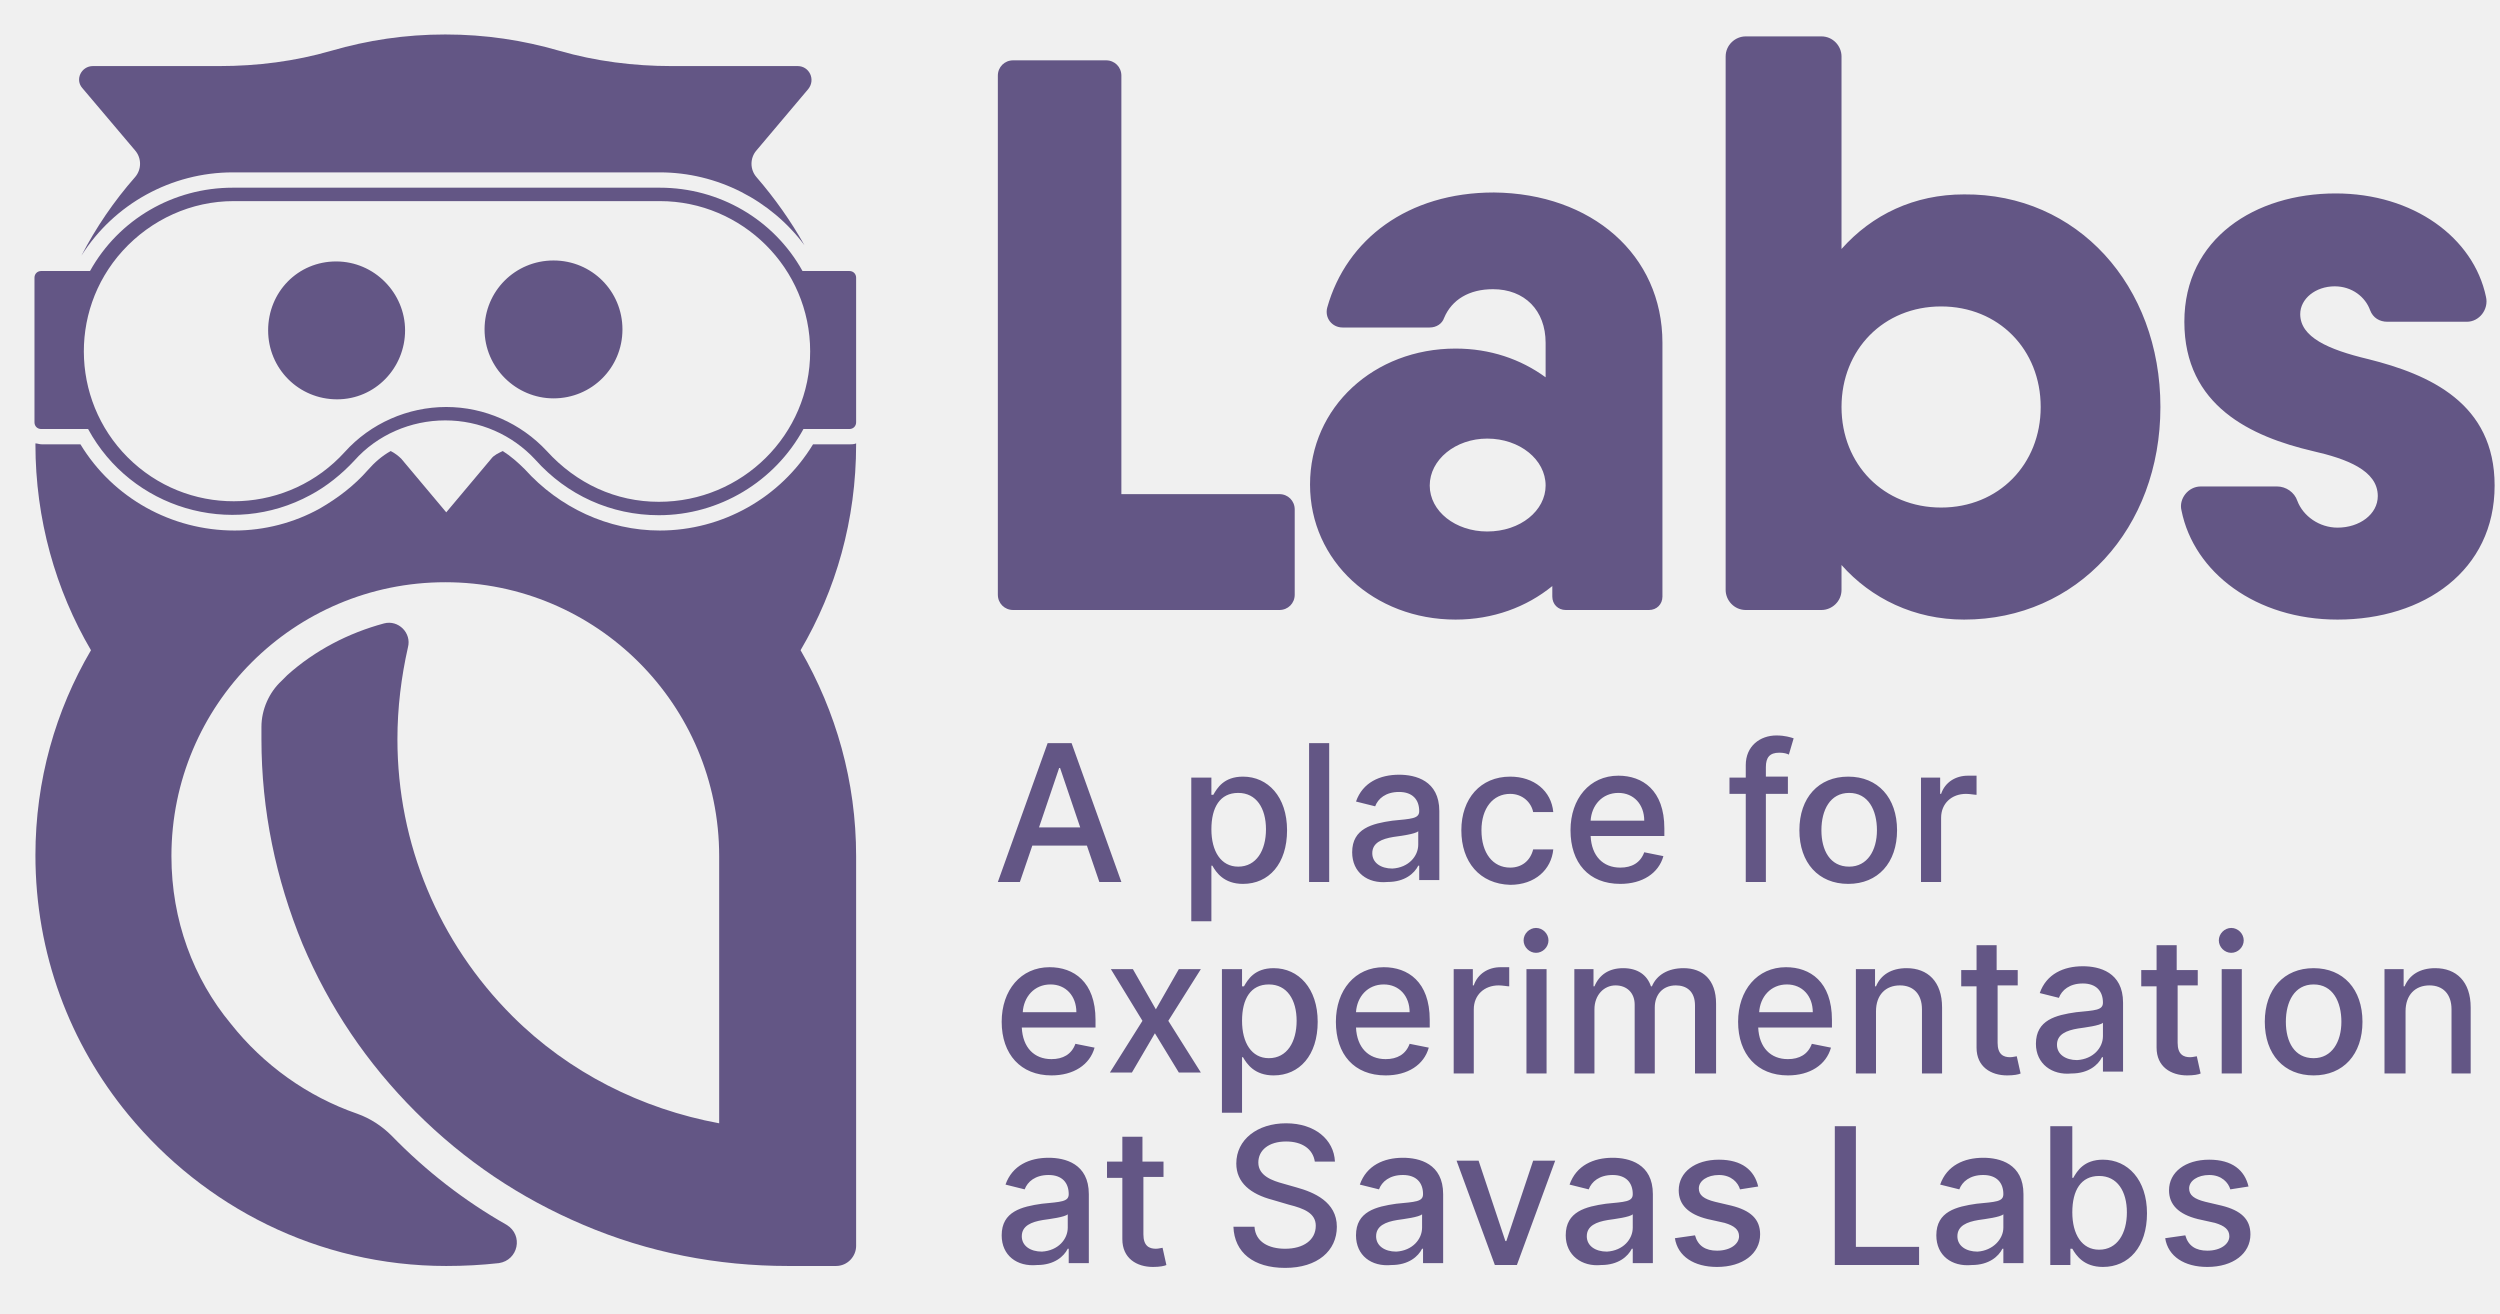
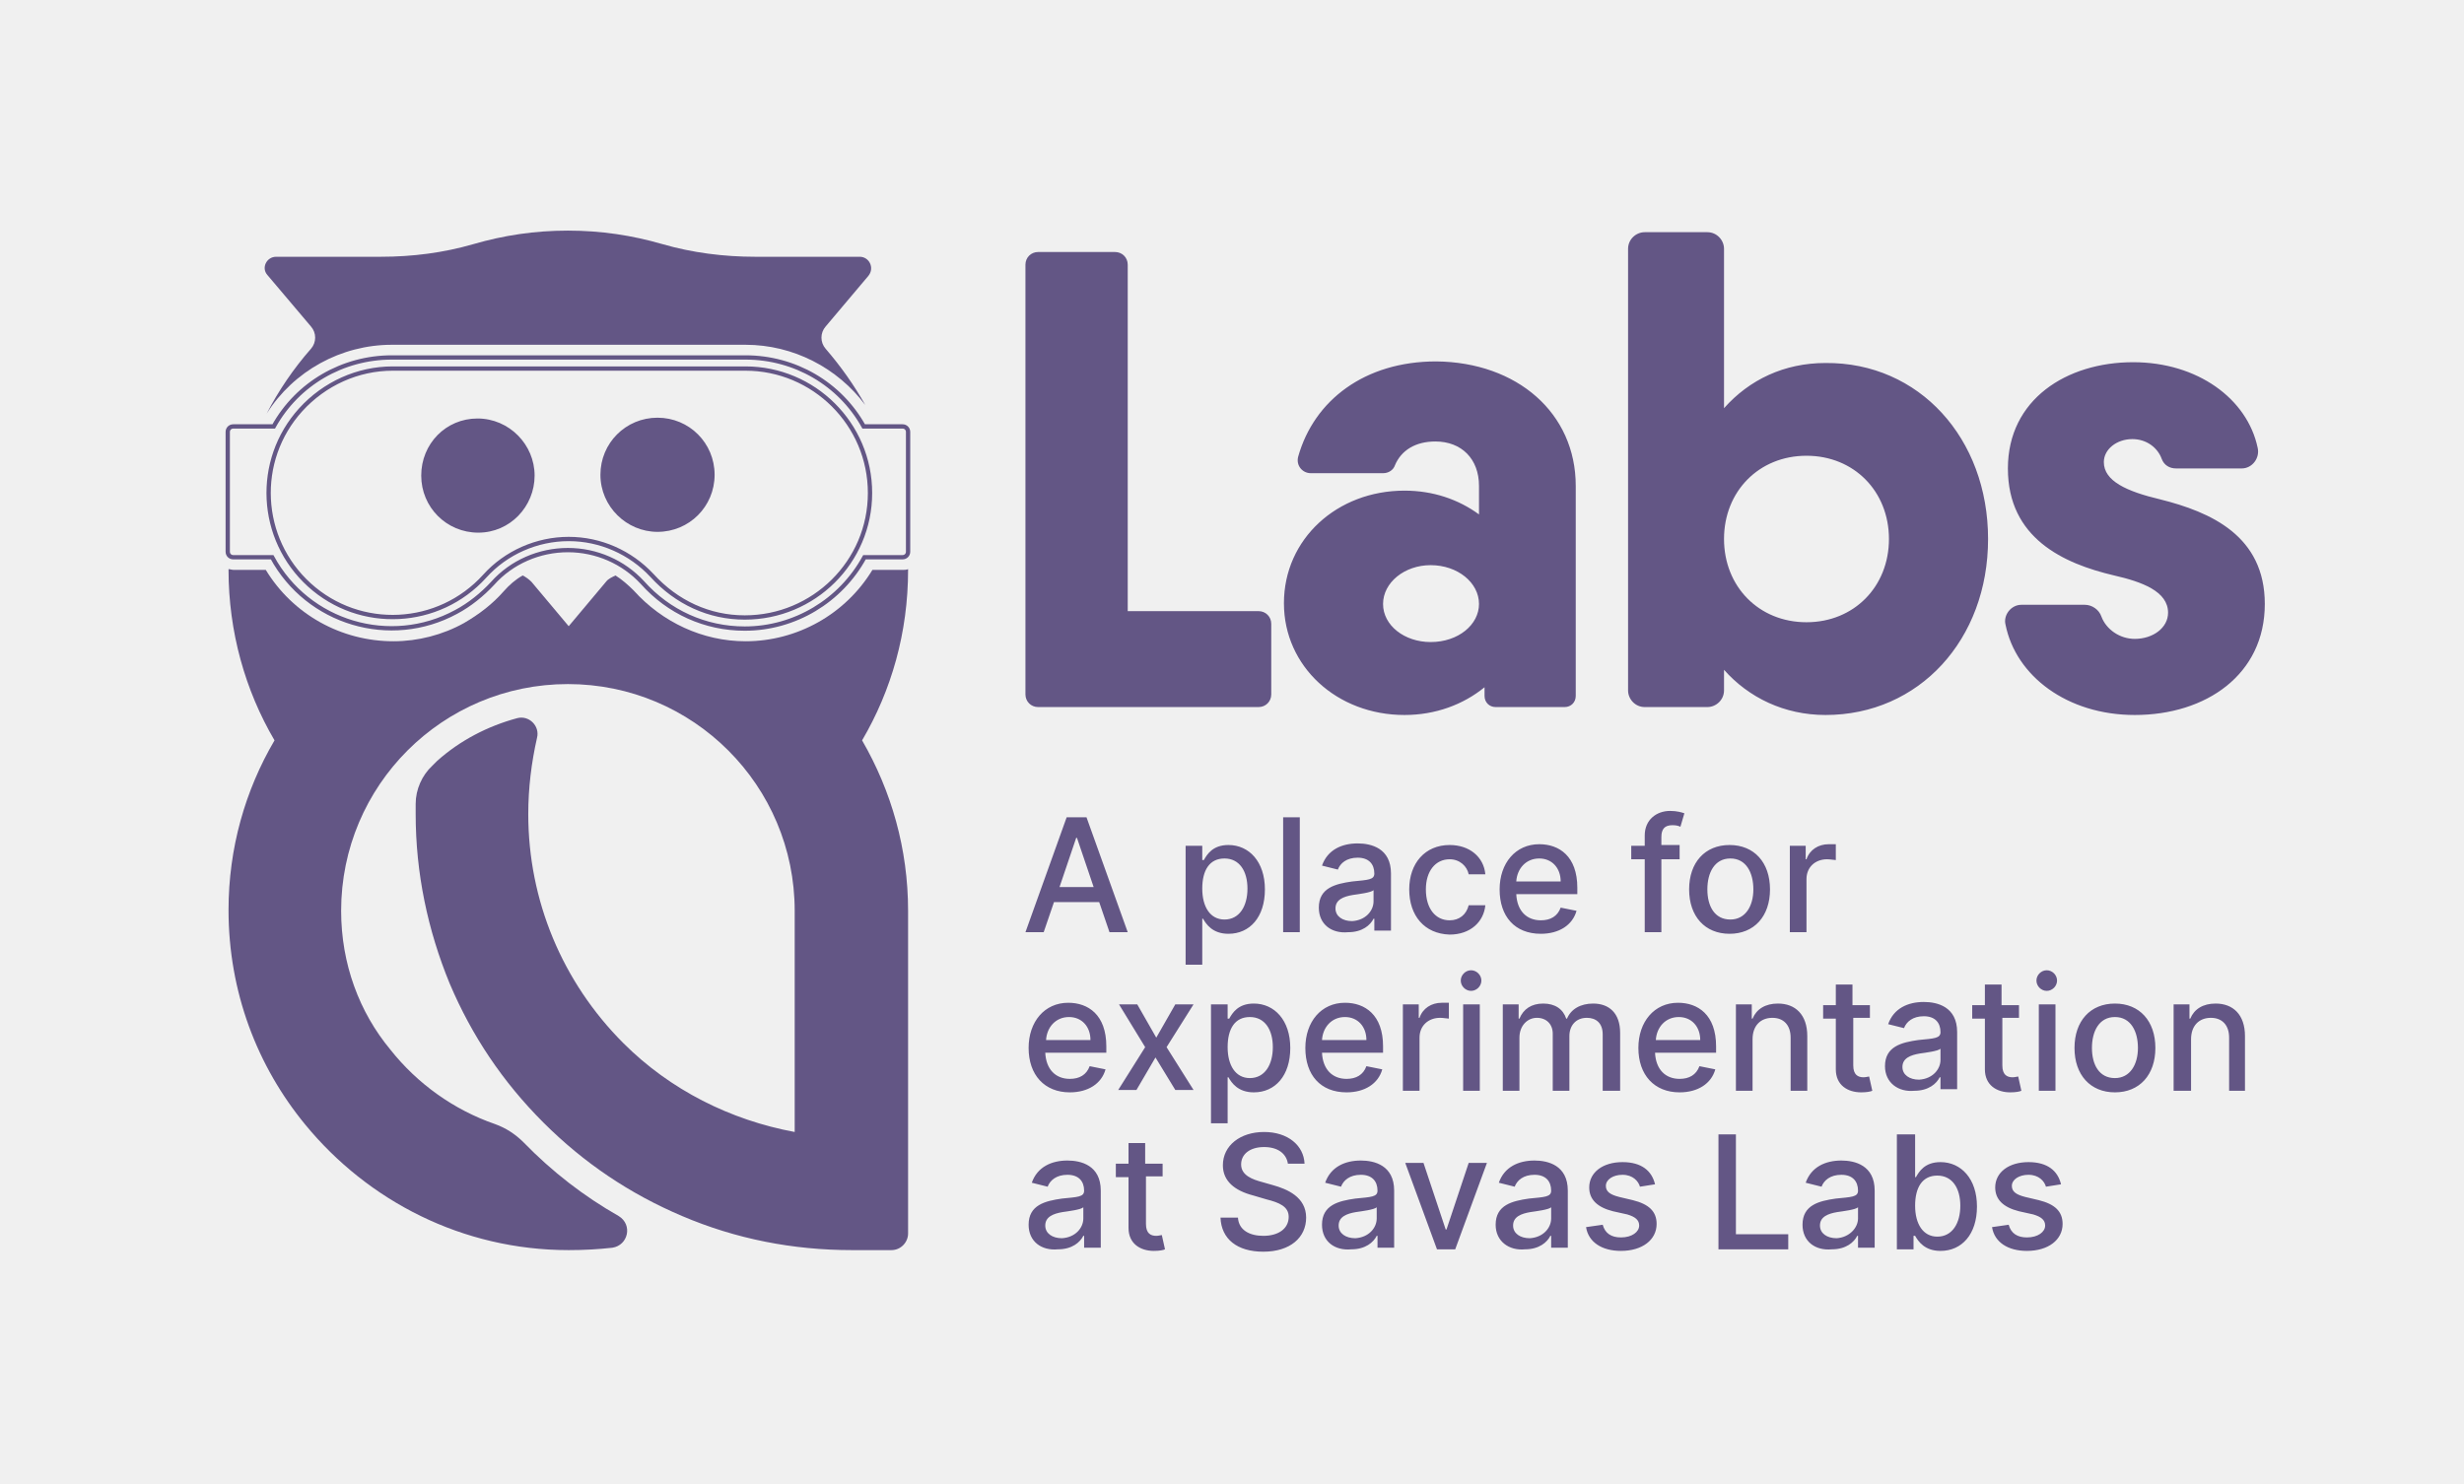
- <svg xmlns="http://www.w3.org/2000/svg" width="158" height="83" viewBox="0 0 158 83" fill="none">
-   <path d="M105.066 21.667V37.705C105.066 38.189 104.703 38.552 104.219 38.552H98.954C98.469 38.552 98.106 38.189 98.106 37.705V37.039C96.472 38.371 94.354 39.158 91.993 39.158C86.849 39.158 82.794 35.466 82.794 30.624C82.794 25.722 86.849 22.03 91.993 22.03C94.172 22.03 96.109 22.696 97.683 23.846V21.667C97.683 19.609 96.351 18.277 94.354 18.277C92.841 18.277 91.751 18.943 91.267 20.093C91.146 20.456 90.783 20.698 90.359 20.698H84.852C84.186 20.698 83.702 20.093 83.884 19.427C85.094 15.13 88.967 12.165 94.414 12.165C100.588 12.225 105.066 16.099 105.066 21.667ZM97.683 30.685C97.683 29.05 96.049 27.719 93.991 27.719C91.993 27.719 90.359 29.05 90.359 30.685C90.359 32.319 91.993 33.59 93.991 33.59C96.109 33.59 97.683 32.258 97.683 30.685ZM139.08 30.745H143.921C144.466 30.745 145.011 31.108 145.192 31.653C145.556 32.621 146.584 33.347 147.734 33.347C149.126 33.347 150.276 32.5 150.276 31.35C150.276 29.716 148.279 28.99 146.161 28.506C142.287 27.598 138.051 25.661 138.051 20.335C138.051 15.07 142.529 12.225 147.613 12.225C152.516 12.225 156.328 15.009 157.115 18.762C157.297 19.549 156.692 20.335 155.905 20.335H150.881C150.397 20.335 149.974 20.093 149.792 19.609C149.489 18.762 148.642 18.096 147.553 18.096C146.342 18.096 145.374 18.883 145.374 19.851C145.374 21.304 147.129 22.09 149.671 22.696C153.544 23.664 157.66 25.48 157.66 30.685C157.66 36.071 153.181 39.158 147.734 39.158C142.59 39.158 138.656 36.192 137.869 32.258C137.688 31.532 138.293 30.745 139.08 30.745ZM81.826 32.198V37.584C81.826 38.129 81.402 38.552 80.858 38.552H64.032C63.488 38.552 63.064 38.129 63.064 37.584V4.781C63.064 4.236 63.488 3.813 64.032 3.813H69.903C70.448 3.813 70.871 4.236 70.871 4.781V31.229H80.858C81.402 31.229 81.826 31.653 81.826 32.198ZM136.538 25.722C136.538 33.408 131.272 39.158 124.131 39.158C120.984 39.158 118.26 37.826 116.384 35.708V37.282C116.384 38.008 115.779 38.552 115.113 38.552H110.332C109.605 38.552 109.061 37.947 109.061 37.282V3.571C109.061 2.844 109.666 2.3 110.332 2.3H115.113C115.839 2.3 116.384 2.905 116.384 3.571V15.736C118.321 13.557 120.984 12.286 124.131 12.286C131.272 12.225 136.538 18.035 136.538 25.722ZM128.972 25.722C128.972 22.09 126.31 19.367 122.678 19.367C119.047 19.367 116.384 22.09 116.384 25.722C116.384 29.353 119.047 32.077 122.678 32.077C126.31 32.077 128.972 29.353 128.972 25.722Z" fill="#635685" />
-   <path d="M63.064 55.741L66.211 46.965H67.724L70.871 55.741H69.479L68.692 53.441H65.243L64.456 55.741H63.064ZM68.269 52.291L66.998 48.539H66.937L65.666 52.291H68.269ZM75.289 49.144H76.56V50.233H76.681C76.924 49.809 77.347 49.083 78.558 49.083C80.131 49.083 81.342 50.354 81.342 52.472C81.342 54.591 80.192 55.862 78.558 55.862C77.347 55.862 76.863 55.136 76.621 54.712H76.56V58.222H75.289V49.144ZM78.255 54.772C79.405 54.772 80.01 53.743 80.01 52.412C80.01 51.081 79.405 50.112 78.255 50.112C77.105 50.112 76.56 51.02 76.56 52.412C76.56 53.804 77.166 54.772 78.255 54.772ZM84.005 55.741H82.734V46.965H84.005V55.741ZM85.457 53.864C85.457 52.352 86.728 52.049 87.999 51.867C89.21 51.746 89.694 51.746 89.694 51.262C89.694 50.536 89.27 50.052 88.423 50.052C87.575 50.052 87.091 50.475 86.91 50.959L85.699 50.657C86.123 49.446 87.212 48.962 88.423 48.962C89.452 48.962 90.965 49.325 90.965 51.262V55.62H89.694V54.712H89.633C89.391 55.196 88.786 55.741 87.696 55.741C86.425 55.862 85.457 55.136 85.457 53.864ZM89.633 53.38V52.533C89.452 52.715 88.483 52.836 88.06 52.896C87.333 53.017 86.728 53.259 86.728 53.925C86.728 54.53 87.273 54.893 87.999 54.893C89.028 54.833 89.633 54.107 89.633 53.38ZM92.357 52.472C92.357 50.475 93.567 49.083 95.443 49.083C96.956 49.083 98.046 49.991 98.167 51.323H96.896C96.775 50.717 96.23 50.173 95.443 50.173C94.354 50.173 93.628 51.081 93.628 52.472C93.628 53.925 94.354 54.833 95.443 54.833C96.169 54.833 96.714 54.409 96.896 53.683H98.167C98.046 54.954 97.017 55.922 95.443 55.922C93.507 55.862 92.357 54.47 92.357 52.472ZM99.256 52.472C99.256 50.475 100.467 49.023 102.282 49.023C103.795 49.023 105.187 49.931 105.187 52.352V52.836H100.527C100.588 54.107 101.314 54.833 102.403 54.833C103.13 54.833 103.674 54.53 103.916 53.864L105.127 54.107C104.824 55.196 103.795 55.862 102.403 55.862C100.406 55.862 99.256 54.53 99.256 52.472ZM103.916 51.867C103.916 50.838 103.251 50.112 102.282 50.112C101.253 50.112 100.588 50.899 100.527 51.867H103.916ZM112.995 50.173H111.603V55.741H110.332V50.173H109.303V49.144H110.332V48.357C110.332 47.147 111.24 46.481 112.268 46.481C112.813 46.481 113.176 46.602 113.358 46.662L113.055 47.691C112.934 47.631 112.753 47.57 112.45 47.57C111.845 47.57 111.603 47.873 111.603 48.478V49.083H112.995V50.173ZM113.721 52.472C113.721 50.415 114.931 49.083 116.808 49.083C118.684 49.083 119.894 50.415 119.894 52.472C119.894 54.53 118.684 55.862 116.808 55.862C114.931 55.862 113.721 54.53 113.721 52.472ZM118.623 52.472C118.623 51.202 118.079 50.112 116.868 50.112C115.658 50.112 115.113 51.202 115.113 52.472C115.113 53.743 115.658 54.772 116.868 54.772C118.018 54.772 118.623 53.743 118.623 52.472ZM121.347 49.144H122.618V50.173H122.678C122.92 49.446 123.586 49.023 124.373 49.023C124.554 49.023 124.796 49.023 124.918 49.023V50.233C124.796 50.233 124.494 50.173 124.252 50.173C123.344 50.173 122.678 50.778 122.678 51.686V55.741H121.407V49.144H121.347ZM63.306 64.577C63.306 62.58 64.516 61.127 66.332 61.127C67.845 61.127 69.237 62.035 69.237 64.456V64.94H64.577C64.638 66.211 65.364 66.937 66.453 66.937C67.18 66.937 67.724 66.635 67.966 65.969L69.177 66.211C68.874 67.3 67.845 67.966 66.453 67.966C64.516 67.966 63.306 66.635 63.306 64.577ZM68.027 63.972C68.027 62.943 67.361 62.217 66.393 62.217C65.364 62.217 64.698 63.003 64.638 63.972H68.027ZM73.05 63.79L74.503 61.248H75.895L73.837 64.516L75.895 67.785H74.503L72.99 65.303L71.537 67.785H70.145L72.203 64.516L70.206 61.248H71.598L73.05 63.79ZM77.226 61.248H78.497V62.338H78.618C78.86 61.914 79.284 61.188 80.494 61.188C82.068 61.188 83.278 62.459 83.278 64.577C83.278 66.695 82.128 67.966 80.494 67.966C79.284 67.966 78.8 67.24 78.558 66.816H78.497V70.326H77.226V61.248ZM80.192 66.877C81.342 66.877 81.947 65.848 81.947 64.516C81.947 63.185 81.342 62.217 80.192 62.217C79.042 62.217 78.497 63.124 78.497 64.516C78.497 65.908 79.102 66.877 80.192 66.877ZM84.428 64.577C84.428 62.58 85.639 61.127 87.454 61.127C88.967 61.127 90.359 62.035 90.359 64.456V64.94H85.699C85.76 66.211 86.486 66.937 87.575 66.937C88.302 66.937 88.846 66.635 89.088 65.969L90.299 66.211C89.996 67.3 88.967 67.966 87.575 67.966C85.578 67.966 84.428 66.635 84.428 64.577ZM89.088 63.972C89.088 62.943 88.423 62.217 87.454 62.217C86.425 62.217 85.76 63.003 85.699 63.972H89.088ZM91.812 61.248H93.083V62.277H93.143C93.385 61.551 94.051 61.127 94.838 61.127C95.02 61.127 95.262 61.127 95.383 61.127V62.338C95.262 62.338 94.959 62.277 94.717 62.277C93.809 62.277 93.143 62.882 93.143 63.79V67.845H91.873V61.248H91.812ZM96.291 59.433C96.291 59.009 96.654 58.646 97.077 58.646C97.501 58.646 97.864 59.009 97.864 59.433C97.864 59.856 97.501 60.219 97.077 60.219C96.654 60.219 96.291 59.856 96.291 59.433ZM96.472 61.248H97.743V67.845H96.472V61.248ZM99.498 61.248H100.709V62.338H100.769C101.072 61.611 101.677 61.188 102.585 61.188C103.493 61.188 104.098 61.611 104.34 62.338H104.401C104.703 61.611 105.429 61.188 106.398 61.188C107.608 61.188 108.456 61.914 108.456 63.427V67.845H107.124V63.548C107.124 62.64 106.579 62.277 105.914 62.277C105.066 62.277 104.582 62.882 104.582 63.669V67.845H103.311V63.487C103.311 62.761 102.827 62.277 102.101 62.277C101.374 62.277 100.769 62.882 100.769 63.79V67.845H99.498V61.248ZM109.848 64.577C109.848 62.58 111.058 61.127 112.874 61.127C114.387 61.127 115.779 62.035 115.779 64.456V64.94H111.118C111.179 66.211 111.905 66.937 112.995 66.937C113.721 66.937 114.266 66.635 114.508 65.969L115.718 66.211C115.416 67.3 114.387 67.966 112.995 67.966C111.058 67.966 109.848 66.635 109.848 64.577ZM114.568 63.972C114.568 62.943 113.903 62.217 112.934 62.217C111.905 62.217 111.24 63.003 111.179 63.972H114.568ZM118.563 67.845H117.292V61.248H118.502V62.338H118.563C118.865 61.611 119.531 61.188 120.499 61.188C121.831 61.188 122.739 62.035 122.739 63.669V67.845H121.468V63.79C121.468 62.822 120.923 62.277 120.076 62.277C119.168 62.277 118.563 62.882 118.563 63.911V67.845ZM127.58 62.277H126.249V65.908C126.249 66.635 126.612 66.816 127.036 66.816C127.217 66.816 127.399 66.756 127.459 66.756L127.702 67.845C127.58 67.906 127.278 67.966 126.854 67.966C125.825 67.966 124.918 67.421 124.918 66.211V62.338H123.949V61.309H124.918V59.735H126.188V61.309H127.52V62.277H127.58ZM128.67 65.969C128.67 64.456 129.941 64.153 131.212 63.972C132.422 63.851 132.906 63.851 132.906 63.367C132.906 62.64 132.483 62.156 131.635 62.156C130.788 62.156 130.304 62.58 130.122 63.064L128.912 62.761C129.336 61.551 130.425 61.067 131.635 61.067C132.664 61.067 134.177 61.43 134.177 63.367V67.724H132.906V66.816H132.846C132.604 67.3 131.999 67.845 130.909 67.845C129.699 67.966 128.67 67.24 128.67 65.969ZM132.906 65.485V64.638C132.725 64.819 131.757 64.94 131.333 65.001C130.607 65.122 130.001 65.364 130.001 66.029C130.001 66.635 130.546 66.998 131.272 66.998C132.301 66.937 132.906 66.211 132.906 65.485ZM138.959 62.277H137.627V65.908C137.627 66.635 137.99 66.816 138.414 66.816C138.595 66.816 138.777 66.756 138.838 66.756L139.08 67.845C138.959 67.906 138.656 67.966 138.232 67.966C137.203 67.966 136.296 67.421 136.296 66.211V62.338H135.327V61.309H136.296V59.735H137.567V61.309H138.898V62.277H138.959ZM140.23 59.433C140.23 59.009 140.593 58.646 141.016 58.646C141.44 58.646 141.803 59.009 141.803 59.433C141.803 59.856 141.44 60.219 141.016 60.219C140.593 60.219 140.23 59.856 140.23 59.433ZM140.411 61.248H141.682V67.845H140.411V61.248ZM143.135 64.577C143.135 62.519 144.345 61.188 146.221 61.188C148.097 61.188 149.308 62.519 149.308 64.577C149.308 66.635 148.097 67.966 146.221 67.966C144.345 67.966 143.135 66.635 143.135 64.577ZM147.976 64.577C147.976 63.306 147.432 62.217 146.221 62.217C145.011 62.217 144.466 63.306 144.466 64.577C144.466 65.848 145.011 66.877 146.221 66.877C147.371 66.877 147.976 65.848 147.976 64.577ZM151.971 67.845H150.7V61.248H151.91V62.338H151.971C152.273 61.611 152.939 61.188 153.908 61.188C155.239 61.188 156.147 62.035 156.147 63.669V67.845H154.936V63.79C154.936 62.822 154.392 62.277 153.544 62.277C152.637 62.277 152.031 62.882 152.031 63.911V67.845H151.971ZM63.306 78.073C63.306 76.56 64.577 76.258 65.848 76.076C67.058 75.955 67.543 75.955 67.543 75.471C67.543 74.745 67.119 74.26 66.272 74.26C65.424 74.26 64.94 74.684 64.759 75.168L63.548 74.866C63.972 73.655 65.061 73.171 66.272 73.171C67.3 73.171 68.814 73.534 68.814 75.471V79.829H67.543V78.921H67.482C67.24 79.405 66.635 79.95 65.545 79.95C64.274 80.071 63.306 79.344 63.306 78.073ZM67.482 77.589V76.742C67.3 76.923 66.332 77.044 65.909 77.105C65.182 77.226 64.577 77.468 64.577 78.134C64.577 78.739 65.122 79.102 65.848 79.102C66.877 79.042 67.482 78.315 67.482 77.589ZM73.595 74.382H72.263V78.013C72.263 78.739 72.626 78.921 73.05 78.921C73.232 78.921 73.413 78.86 73.474 78.86L73.716 79.95C73.595 80.01 73.292 80.071 72.868 80.071C71.84 80.071 70.932 79.526 70.932 78.315V74.442H69.963V73.413H70.932V71.84H72.203V73.413H73.534V74.382H73.595ZM81.281 72.142C80.192 72.142 79.526 72.687 79.526 73.474C79.526 74.321 80.434 74.624 81.1 74.805L81.947 75.047C83.036 75.35 84.489 75.955 84.489 77.529C84.489 79.042 83.278 80.131 81.221 80.131C79.223 80.131 78.013 79.163 77.952 77.529H79.284C79.344 78.497 80.192 78.921 81.221 78.921C82.371 78.921 83.157 78.376 83.157 77.468C83.157 76.681 82.431 76.379 81.463 76.137L80.434 75.834C79.042 75.471 78.134 74.745 78.134 73.534C78.134 72.021 79.465 70.992 81.281 70.992C83.097 70.992 84.307 72.021 84.368 73.413H83.097C82.976 72.626 82.31 72.142 81.281 72.142ZM85.699 78.073C85.699 76.56 86.97 76.258 88.241 76.076C89.452 75.955 89.936 75.955 89.936 75.471C89.936 74.745 89.512 74.26 88.665 74.26C87.817 74.26 87.333 74.684 87.152 75.168L85.941 74.866C86.365 73.655 87.454 73.171 88.665 73.171C89.694 73.171 91.207 73.534 91.207 75.471V79.829H89.936V78.921H89.875C89.633 79.405 89.028 79.95 87.939 79.95C86.668 80.071 85.699 79.344 85.699 78.073ZM89.875 77.589V76.742C89.694 76.923 88.725 77.044 88.302 77.105C87.575 77.226 86.97 77.468 86.97 78.134C86.97 78.739 87.515 79.102 88.241 79.102C89.27 79.042 89.875 78.315 89.875 77.589ZM95.867 79.95H94.475L92.054 73.353H93.446L95.141 78.436H95.201L96.896 73.353H98.288L95.867 79.95ZM98.954 78.073C98.954 76.56 100.225 76.258 101.495 76.076C102.706 75.955 103.19 75.955 103.19 75.471C103.19 74.745 102.766 74.26 101.919 74.26C101.072 74.26 100.588 74.684 100.406 75.168L99.196 74.866C99.619 73.655 100.709 73.171 101.919 73.171C102.948 73.171 104.461 73.534 104.461 75.471V79.829H103.19V78.921H103.13C102.887 79.405 102.282 79.95 101.193 79.95C99.982 80.071 98.954 79.344 98.954 78.073ZM103.19 77.589V76.742C103.009 76.923 102.04 77.044 101.617 77.105C100.89 77.226 100.285 77.468 100.285 78.134C100.285 78.739 100.83 79.102 101.556 79.102C102.585 79.042 103.19 78.315 103.19 77.589ZM109.969 75.168C109.848 74.745 109.424 74.26 108.637 74.26C107.911 74.26 107.366 74.624 107.366 75.108C107.366 75.531 107.669 75.773 108.395 75.955L109.424 76.197C110.634 76.5 111.24 77.044 111.24 78.013C111.24 79.223 110.15 80.071 108.516 80.071C107.064 80.071 106.035 79.405 105.853 78.255L107.124 78.073C107.306 78.739 107.79 79.042 108.516 79.042C109.363 79.042 109.908 78.618 109.908 78.134C109.908 77.71 109.605 77.468 109 77.287L107.911 77.044C106.7 76.742 106.095 76.137 106.095 75.229C106.095 74.079 107.124 73.292 108.637 73.292C110.09 73.292 110.876 73.958 111.118 74.987L109.969 75.168ZM115.96 71.174H117.292V78.8H121.286V79.95H115.96V71.174ZM122.376 78.073C122.376 76.56 123.647 76.258 124.918 76.076C126.128 75.955 126.612 75.955 126.612 75.471C126.612 74.745 126.188 74.26 125.341 74.26C124.494 74.26 124.01 74.684 123.828 75.168L122.618 74.866C123.041 73.655 124.131 73.171 125.341 73.171C126.37 73.171 127.883 73.534 127.883 75.471V79.829H126.612V78.921H126.552C126.31 79.405 125.704 79.95 124.615 79.95C123.344 80.071 122.376 79.344 122.376 78.073ZM126.612 77.589V76.742C126.431 76.923 125.462 77.044 125.039 77.105C124.312 77.226 123.707 77.468 123.707 78.134C123.707 78.739 124.252 79.102 124.978 79.102C125.946 79.042 126.612 78.315 126.612 77.589ZM129.699 71.174H130.97V74.442H131.03C131.272 74.018 131.696 73.292 132.906 73.292C134.48 73.292 135.69 74.563 135.69 76.681C135.69 78.8 134.541 80.071 132.906 80.071C131.696 80.071 131.212 79.344 130.97 78.921H130.849V79.95H129.578V71.174H129.699ZM132.664 78.981C133.814 78.981 134.419 77.952 134.419 76.621C134.419 75.289 133.814 74.321 132.664 74.321C131.514 74.321 130.97 75.229 130.97 76.621C130.97 78.013 131.575 78.981 132.664 78.981ZM140.956 75.168C140.835 74.745 140.411 74.26 139.624 74.26C138.898 74.26 138.353 74.624 138.353 75.108C138.353 75.531 138.656 75.773 139.382 75.955L140.411 76.197C141.622 76.5 142.227 77.044 142.227 78.013C142.227 79.223 141.137 80.071 139.503 80.071C138.051 80.071 137.022 79.405 136.84 78.255L138.111 78.073C138.293 78.739 138.777 79.042 139.503 79.042C140.351 79.042 140.895 78.618 140.895 78.134C140.895 77.71 140.593 77.468 139.988 77.287L138.898 77.044C137.688 76.742 137.082 76.137 137.082 75.229C137.082 74.079 138.111 73.292 139.624 73.292C141.077 73.292 141.864 73.958 142.106 74.987L140.956 75.168Z" fill="#635685" />
-   <path d="M5.205 5.568C4.721 5.023 5.144 4.176 5.871 4.176H13.86C16.28 4.176 18.641 3.873 20.941 3.208C23.241 2.542 25.601 2.179 28.143 2.179C30.685 2.179 33.045 2.542 35.345 3.208C37.645 3.873 40.066 4.176 42.426 4.176H50.415C51.141 4.176 51.565 5.023 51.081 5.629L47.812 9.502C47.389 9.986 47.389 10.713 47.812 11.197C48.962 12.528 49.991 13.981 50.839 15.494C48.72 12.649 45.331 10.894 41.7 10.894H14.707C10.834 10.894 7.202 12.891 5.144 16.16C6.052 14.404 7.202 12.71 8.534 11.197C8.957 10.713 8.957 9.986 8.534 9.502L5.205 5.568ZM25.601 20.88C25.601 18.52 23.664 16.523 21.243 16.523C18.822 16.523 16.946 18.459 16.946 20.88C16.946 23.301 18.883 25.238 21.304 25.238C23.725 25.238 25.601 23.241 25.601 20.88ZM34.982 25.177C32.621 25.177 30.624 23.241 30.624 20.82C30.624 18.399 32.561 16.462 34.982 16.462C37.403 16.462 39.339 18.399 39.339 20.82C39.339 23.241 37.403 25.177 34.982 25.177ZM10.834 54.107C10.834 44.544 18.58 36.797 28.143 36.797C37.705 36.797 45.452 44.544 45.452 54.107V70.992C40.55 70.085 35.95 67.785 32.379 64.214C27.719 59.554 25.117 53.32 25.117 46.723C25.117 44.726 25.359 42.789 25.782 40.913C26.024 40.005 25.177 39.158 24.269 39.4C22.03 40.005 19.912 41.094 18.157 42.668C18.036 42.789 17.915 42.91 17.794 43.031C17.007 43.758 16.523 44.847 16.523 45.936C16.523 46.178 16.523 46.42 16.523 46.723C16.523 51.202 17.43 55.559 19.125 59.675C20.82 63.669 23.18 67.18 26.267 70.266C29.353 73.353 32.864 75.713 36.858 77.408C40.973 79.163 45.331 80.01 49.81 80.01H52.836C53.562 80.01 54.107 79.405 54.107 78.739V54.107C54.107 49.386 52.836 44.968 50.596 41.094C52.836 37.282 54.107 32.864 54.107 28.082V28.022C53.986 28.082 53.804 28.082 53.683 28.082H51.383C49.325 31.471 45.634 33.529 41.7 33.529C38.431 33.529 35.345 32.077 33.166 29.656C32.742 29.232 32.258 28.809 31.774 28.506C31.532 28.627 31.229 28.748 31.048 28.99L28.203 32.379L25.359 28.99C25.177 28.809 24.935 28.627 24.693 28.506C24.148 28.809 23.664 29.232 23.241 29.716C22.393 30.685 21.364 31.471 20.214 32.137C18.58 33.045 16.704 33.529 14.828 33.529C10.834 33.529 7.142 31.471 5.084 28.082H2.663C2.481 28.082 2.36 28.022 2.239 28.022V28.082C2.239 32.803 3.51 37.282 5.75 41.094C3.51 44.907 2.239 49.325 2.239 54.046C2.239 60.28 4.418 65.969 8.11 70.448C12.891 76.258 20.093 80.01 28.203 80.01C29.353 80.01 30.443 79.95 31.532 79.829C32.742 79.647 33.106 78.073 32.016 77.408C29.353 75.895 26.932 74.019 24.753 71.779C24.148 71.174 23.422 70.69 22.575 70.387C19.428 69.298 16.644 67.301 14.586 64.698C12.226 61.854 10.834 58.162 10.834 54.107Z" fill="#635685" />
-   <path d="M53.683 17.128H50.718C48.902 13.86 45.452 11.862 41.7 11.862H14.707C10.954 11.862 7.505 13.86 5.689 17.128H2.602C2.36 17.128 2.179 17.309 2.179 17.552V26.69C2.179 26.932 2.36 27.114 2.602 27.114H5.568C8.291 32.137 14.586 34.014 19.609 31.29C20.638 30.745 21.606 29.959 22.393 29.111C23.846 27.477 25.964 26.569 28.143 26.569C30.322 26.569 32.379 27.477 33.832 29.051C35.829 31.29 38.613 32.561 41.639 32.561C45.452 32.561 48.962 30.443 50.778 27.114H53.683C53.925 27.114 54.107 26.932 54.107 26.69V17.552C54.107 17.309 53.925 17.128 53.683 17.128ZM41.639 31.714C38.916 31.714 36.434 30.564 34.558 28.506C32.924 26.751 30.624 25.722 28.203 25.722C25.782 25.722 23.422 26.751 21.788 28.567C18.278 32.44 12.286 32.742 8.413 29.232C4.539 25.722 4.237 19.73 7.747 15.857C9.562 13.86 12.104 12.71 14.767 12.71H41.7C46.905 12.71 51.202 16.946 51.202 22.212C51.202 27.477 46.905 31.714 41.639 31.714Z" fill="#635685" />
+ <svg xmlns="http://www.w3.org/2000/svg" id="logo" height="110px" viewBox="0 0 573 345" fill="none">
+   <style>
+ .background {
+   fill: none;
+ }
+ .text, .ava, .glare, .googles, .no-glare {
+   fill: #635685;
+ }
+ 
+ .goggles {
+   stroke: #635685;
+ }
+ 
+ .glare {
+   transition: transform 0.6s;
+   transform: translateX(-200px);
+ }
+ 
+ #logo:hover .glare {
+   transform: translateX(200px);
+ }
+ </style>
+   <path class="text text--main" d="M366.436 113.014V161.879C366.436 163.354 365.33 164.461 363.855 164.461H347.812C346.337 164.461 345.23 163.354 345.23 161.879V159.851C340.252 163.907 333.798 166.305 326.606 166.305C310.933 166.305 298.578 155.056 298.578 140.305C298.578 125.368 310.933 114.12 326.606 114.12C333.245 114.12 339.145 116.149 343.94 119.652V113.014C343.94 106.744 339.883 102.688 333.798 102.688C329.188 102.688 325.869 104.716 324.394 108.22C324.025 109.326 322.918 110.064 321.628 110.064H304.848C302.819 110.064 301.344 108.22 301.897 106.191C305.585 93.099 317.387 84.064 333.982 84.064C352.791 84.248 366.436 96.049 366.436 113.014ZM343.94 140.489C343.94 135.51 338.961 131.454 332.691 131.454C326.606 131.454 321.628 135.51 321.628 140.489C321.628 145.468 326.606 149.34 332.691 149.34C339.145 149.34 343.94 145.283 343.94 140.489ZM470.067 140.673H484.819C486.479 140.673 488.138 141.78 488.691 143.439C489.798 146.39 492.933 148.603 496.436 148.603C500.677 148.603 504.181 146.021 504.181 142.517C504.181 137.539 498.096 135.326 491.642 133.851C479.84 131.085 466.933 125.184 466.933 108.957C466.933 92.915 480.578 84.248 496.067 84.248C511.003 84.248 522.62 92.73 525.018 104.163C525.571 106.56 523.727 108.957 521.33 108.957H506.025C504.55 108.957 503.259 108.22 502.706 106.744C501.784 104.163 499.202 102.134 495.883 102.134C492.195 102.134 489.245 104.532 489.245 107.482C489.245 111.908 494.592 114.305 502.337 116.149C514.138 119.099 526.677 124.631 526.677 140.489C526.677 156.9 513.032 166.305 496.436 166.305C480.762 166.305 468.777 157.269 466.379 145.283C465.826 143.071 467.67 140.673 470.067 140.673ZM295.628 145.099V161.51C295.628 163.17 294.337 164.461 292.677 164.461H241.415C239.755 164.461 238.465 163.17 238.465 161.51V61.567C238.465 59.907 239.755 58.617 241.415 58.617H259.301C260.961 58.617 262.252 59.907 262.252 61.567V142.149H292.677C294.337 142.149 295.628 143.439 295.628 145.099ZM462.323 125.368C462.323 148.787 446.28 166.305 424.521 166.305C414.933 166.305 406.635 162.248 400.918 155.794V160.588C400.918 162.801 399.074 164.461 397.046 164.461H382.479C380.266 164.461 378.606 162.617 378.606 160.588V57.879C378.606 55.666 380.45 54.007 382.479 54.007H397.046C399.259 54.007 400.918 55.851 400.918 57.879V94.943C406.819 88.305 414.933 84.432 424.521 84.432C446.28 84.248 462.323 101.95 462.323 125.368ZM439.273 125.368C439.273 114.305 431.16 106.007 420.096 106.007C409.032 106.007 400.918 114.305 400.918 125.368C400.918 136.432 409.032 144.73 420.096 144.73C431.16 144.73 439.273 136.432 439.273 125.368Z" />
+   <path class="text text--tag" d="M238.465 216.829L248.053 190.092H252.663L262.252 216.829H258.011L255.614 209.822H245.103L242.706 216.829H238.465ZM254.323 206.319L250.45 194.886H250.266L246.394 206.319H254.323ZM275.713 196.73H279.585V200.049H279.954C280.691 198.759 281.982 196.546 285.67 196.546C290.465 196.546 294.152 200.418 294.152 206.872C294.152 213.326 290.649 217.198 285.67 217.198C281.982 217.198 280.507 214.985 279.77 213.695H279.585V224.39H275.713V196.73ZM284.748 213.879C288.252 213.879 290.096 210.744 290.096 206.688C290.096 202.631 288.252 199.681 284.748 199.681C281.245 199.681 279.585 202.446 279.585 206.688C279.585 210.929 281.429 213.879 284.748 213.879ZM302.266 216.829H298.394V190.092H302.266V216.829ZM306.691 211.113C306.691 206.503 310.564 205.581 314.436 205.028C318.124 204.659 319.599 204.659 319.599 203.184C319.599 200.971 318.309 199.496 315.727 199.496C313.145 199.496 311.67 200.787 311.117 202.262L307.429 201.34C308.72 197.652 312.039 196.177 315.727 196.177C318.862 196.177 323.472 197.283 323.472 203.184V216.461H319.599V213.695H319.415C318.677 215.17 316.833 216.829 313.514 216.829C309.642 217.198 306.691 214.985 306.691 211.113ZM319.415 209.638V207.056C318.862 207.61 315.911 207.978 314.621 208.163C312.408 208.532 310.564 209.269 310.564 211.298C310.564 213.142 312.223 214.248 314.436 214.248C317.571 214.063 319.415 211.851 319.415 209.638ZM327.713 206.872C327.713 200.787 331.401 196.546 337.117 196.546C341.727 196.546 345.046 199.312 345.415 203.368H341.543C341.174 201.524 339.514 199.865 337.117 199.865C333.798 199.865 331.585 202.631 331.585 206.872C331.585 211.298 333.798 214.063 337.117 214.063C339.33 214.063 340.989 212.773 341.543 210.56H345.415C345.046 214.432 341.911 217.383 337.117 217.383C331.216 217.198 327.713 212.957 327.713 206.872ZM348.734 206.872C348.734 200.787 352.422 196.361 357.954 196.361C362.564 196.361 366.805 199.127 366.805 206.503V207.978H352.606C352.791 211.851 355.004 214.063 358.323 214.063C360.535 214.063 362.195 213.142 362.933 211.113L366.621 211.851C365.699 215.17 362.564 217.198 358.323 217.198C352.238 217.198 348.734 213.141 348.734 206.872ZM362.933 205.028C362.933 201.893 360.904 199.681 357.954 199.681C354.819 199.681 352.791 202.078 352.606 205.028H362.933ZM390.592 199.865H386.351V216.829H382.479V199.865H379.344V196.73H382.479V194.333C382.479 190.645 385.245 188.617 388.379 188.617C390.039 188.617 391.145 188.985 391.699 189.17L390.777 192.305C390.408 192.12 389.855 191.936 388.933 191.936C387.089 191.936 386.351 192.858 386.351 194.702V196.546H390.592V199.865ZM392.805 206.872C392.805 200.602 396.493 196.546 402.209 196.546C407.925 196.546 411.613 200.602 411.613 206.872C411.613 213.141 407.925 217.198 402.209 217.198C396.493 217.198 392.805 213.141 392.805 206.872ZM407.741 206.872C407.741 203 406.082 199.681 402.394 199.681C398.706 199.681 397.046 203 397.046 206.872C397.046 210.744 398.706 213.879 402.394 213.879C405.897 213.879 407.741 210.744 407.741 206.872ZM416.039 196.73H419.911V199.865H420.096C420.833 197.652 422.862 196.361 425.259 196.361C425.812 196.361 426.55 196.361 426.918 196.361V200.049C426.55 200.049 425.628 199.865 424.89 199.865C422.124 199.865 420.096 201.709 420.096 204.475V216.829H416.223V196.73H416.039ZM239.202 243.751C239.202 237.666 242.89 233.241 248.422 233.241C253.032 233.241 257.273 236.007 257.273 243.383V244.858H243.074C243.259 248.73 245.472 250.943 248.791 250.943C251.004 250.943 252.663 250.021 253.401 247.993L257.089 248.73C256.167 252.049 253.032 254.078 248.791 254.078C242.89 254.078 239.202 250.021 239.202 243.751ZM253.585 241.907C253.585 238.773 251.557 236.56 248.606 236.56C245.472 236.56 243.443 238.957 243.259 241.907H253.585ZM268.89 241.354L273.316 233.61H277.557L271.287 243.567L277.557 253.524H273.316L268.706 245.964L264.28 253.524H260.039L266.309 243.567L260.223 233.61H264.465L268.89 241.354ZM281.613 233.61H285.486V236.929H285.855C286.592 235.638 287.883 233.425 291.571 233.425C296.365 233.425 300.053 237.298 300.053 243.751C300.053 250.205 296.55 254.078 291.571 254.078C287.883 254.078 286.408 251.865 285.67 250.574H285.486V261.269H281.613V233.61ZM290.649 250.759C294.152 250.759 295.996 247.624 295.996 243.567C295.996 239.51 294.152 236.56 290.649 236.56C287.145 236.56 285.486 239.326 285.486 243.567C285.486 247.808 287.33 250.759 290.649 250.759ZM303.557 243.751C303.557 237.666 307.245 233.241 312.777 233.241C317.387 233.241 321.628 236.007 321.628 243.383V244.858H307.429C307.613 248.73 309.826 250.943 313.145 250.943C315.358 250.943 317.018 250.021 317.755 247.993L321.443 248.73C320.521 252.049 317.387 254.078 313.145 254.078C307.06 254.078 303.557 250.021 303.557 243.751ZM317.755 241.907C317.755 238.773 315.727 236.56 312.777 236.56C309.642 236.56 307.613 238.957 307.429 241.907H317.755ZM326.053 233.61H329.926V236.744H330.11C330.847 234.532 332.876 233.241 335.273 233.241C335.826 233.241 336.564 233.241 336.933 233.241V236.929C336.564 236.929 335.642 236.744 334.904 236.744C332.138 236.744 330.11 238.588 330.11 241.354V253.709H326.238V233.61H326.053ZM339.699 228.078C339.699 226.787 340.805 225.681 342.096 225.681C343.386 225.681 344.493 226.787 344.493 228.078C344.493 229.368 343.386 230.475 342.096 230.475C340.805 230.475 339.699 229.368 339.699 228.078ZM340.252 233.61H344.124V253.709H340.252V233.61ZM349.472 233.61H353.16V236.929H353.344C354.266 234.716 356.11 233.425 358.876 233.425C361.642 233.425 363.486 234.716 364.223 236.929H364.408C365.33 234.716 367.543 233.425 370.493 233.425C374.181 233.425 376.762 235.638 376.762 240.248V253.709H372.706V240.617C372.706 237.851 371.046 236.744 369.018 236.744C366.436 236.744 364.961 238.588 364.961 240.985V253.709H361.089V240.432C361.089 238.22 359.613 236.744 357.401 236.744C355.188 236.744 353.344 238.588 353.344 241.354V253.709H349.472V233.61ZM381.004 243.751C381.004 237.666 384.691 233.241 390.223 233.241C394.833 233.241 399.074 236.007 399.074 243.383V244.858H384.876C385.06 248.73 387.273 250.943 390.592 250.943C392.805 250.943 394.464 250.021 395.202 247.993L398.89 248.73C397.968 252.049 394.833 254.078 390.592 254.078C384.691 254.078 381.004 250.021 381.004 243.751ZM395.386 241.907C395.386 238.773 393.358 236.56 390.408 236.56C387.273 236.56 385.245 238.957 385.06 241.907H395.386ZM407.557 253.709H403.684V233.61H407.372V236.929H407.557C408.479 234.716 410.507 233.425 413.457 233.425C417.514 233.425 420.28 236.007 420.28 240.985V253.709H416.408V241.354C416.408 238.404 414.748 236.744 412.167 236.744C409.401 236.744 407.557 238.588 407.557 241.723V253.709ZM435.032 236.744H430.975V247.808C430.975 250.021 432.081 250.574 433.372 250.574C433.925 250.574 434.479 250.39 434.663 250.39L435.401 253.709C435.032 253.893 434.11 254.078 432.819 254.078C429.684 254.078 426.918 252.418 426.918 248.73V236.929H423.968V233.794H426.918V229H430.791V233.794H434.847V236.744H435.032ZM438.351 247.993C438.351 243.383 442.223 242.461 446.096 241.907C449.784 241.539 451.259 241.539 451.259 240.063C451.259 237.851 449.968 236.376 447.386 236.376C444.805 236.376 443.33 237.666 442.777 239.141L439.089 238.219C440.379 234.532 443.699 233.056 447.386 233.056C450.521 233.056 455.131 234.163 455.131 240.063V253.34H451.259V250.574H451.074C450.337 252.049 448.493 253.709 445.174 253.709C441.486 254.078 438.351 251.865 438.351 247.993ZM451.259 246.517V243.936C450.706 244.489 447.755 244.858 446.464 245.042C444.252 245.411 442.408 246.149 442.408 248.177C442.408 250.021 444.067 251.127 446.28 251.127C449.415 250.943 451.259 248.73 451.259 246.517ZM469.699 236.744H465.642V247.808C465.642 250.021 466.748 250.574 468.039 250.574C468.592 250.574 469.145 250.39 469.33 250.39L470.067 253.709C469.699 253.893 468.777 254.078 467.486 254.078C464.351 254.078 461.585 252.418 461.585 248.73V236.929H458.635V233.794H461.585V229H465.457V233.794H469.514V236.744H469.699ZM473.571 228.078C473.571 226.787 474.677 225.681 475.968 225.681C477.259 225.681 478.365 226.787 478.365 228.078C478.365 229.368 477.259 230.475 475.968 230.475C474.677 230.475 473.571 229.368 473.571 228.078ZM474.124 233.61H477.996V253.709H474.124V233.61ZM482.422 243.751C482.422 237.482 486.11 233.425 491.826 233.425C497.542 233.425 501.23 237.482 501.23 243.751C501.23 250.021 497.542 254.078 491.826 254.078C486.11 254.078 482.422 250.021 482.422 243.751ZM497.174 243.751C497.174 239.879 495.514 236.56 491.826 236.56C488.138 236.56 486.479 239.879 486.479 243.751C486.479 247.624 488.138 250.759 491.826 250.759C495.33 250.759 497.174 247.624 497.174 243.751ZM509.344 253.709H505.472V233.61H509.159V236.929H509.344C510.266 234.716 512.294 233.425 515.245 233.425C519.301 233.425 522.067 236.007 522.067 240.985V253.709H518.379V241.354C518.379 238.404 516.72 236.744 514.138 236.744C511.372 236.744 509.528 238.588 509.528 241.723V253.709H509.344ZM239.202 284.872C239.202 280.262 243.075 279.34 246.947 278.787C250.635 278.418 252.11 278.418 252.11 276.943C252.11 274.73 250.819 273.255 248.238 273.255C245.656 273.255 244.181 274.546 243.628 276.021L239.94 275.099C241.231 271.411 244.55 269.936 248.238 269.936C251.372 269.936 255.982 271.042 255.982 276.943V290.219H252.11V287.454H251.926C251.188 288.929 249.344 290.588 246.025 290.588C242.153 290.957 239.202 288.744 239.202 284.872ZM251.926 283.397V280.815C251.372 281.368 248.422 281.737 247.131 281.922C244.918 282.29 243.074 283.028 243.074 285.056C243.074 286.9 244.734 288.007 246.947 288.007C250.082 287.822 251.926 285.61 251.926 283.397ZM270.55 273.624H266.493V284.688C266.493 286.9 267.599 287.454 268.89 287.454C269.443 287.454 269.996 287.269 270.181 287.269L270.918 290.588C270.55 290.773 269.628 290.957 268.337 290.957C265.202 290.957 262.436 289.297 262.436 285.61V273.808H259.486V270.673H262.436V265.879H266.309V270.673H270.365V273.624H270.55ZM293.968 266.801C290.649 266.801 288.621 268.461 288.621 270.858C288.621 273.439 291.387 274.361 293.415 274.915L295.996 275.652C299.316 276.574 303.741 278.418 303.741 283.212C303.741 287.822 300.053 291.141 293.784 291.141C287.699 291.141 284.011 288.191 283.826 283.212H287.883C288.067 286.163 290.649 287.454 293.784 287.454C297.287 287.454 299.684 285.794 299.684 283.028C299.684 280.631 297.472 279.709 294.521 278.971L291.387 278.049C287.145 276.943 284.379 274.73 284.379 271.042C284.379 266.432 288.436 263.298 293.968 263.298C299.5 263.298 303.188 266.432 303.372 270.673H299.5C299.131 268.276 297.103 266.801 293.968 266.801ZM307.429 284.872C307.429 280.262 311.301 279.34 315.174 278.787C318.862 278.418 320.337 278.418 320.337 276.943C320.337 274.73 319.046 273.255 316.465 273.255C313.883 273.255 312.408 274.546 311.855 276.021L308.167 275.099C309.457 271.411 312.777 269.936 316.465 269.936C319.599 269.936 324.209 271.042 324.209 276.943V290.219H320.337V287.454H320.152C319.415 288.929 317.571 290.588 314.252 290.588C310.379 290.957 307.429 288.744 307.429 284.872ZM320.152 283.397V280.815C319.599 281.368 316.649 281.737 315.358 281.922C313.145 282.29 311.301 283.028 311.301 285.056C311.301 286.9 312.961 288.007 315.174 288.007C318.309 287.822 320.152 285.61 320.152 283.397ZM338.408 290.588H334.167L326.791 270.489H331.032L336.195 285.978H336.379L341.543 270.489H345.784L338.408 290.588ZM347.812 284.872C347.812 280.262 351.684 279.34 355.557 278.787C359.245 278.418 360.72 278.418 360.72 276.943C360.72 274.73 359.429 273.255 356.847 273.255C354.266 273.255 352.791 274.546 352.238 276.021L348.55 275.099C349.84 271.411 353.16 269.936 356.847 269.936C359.982 269.936 364.592 271.042 364.592 276.943V290.219H360.72V287.454H360.535C359.798 288.929 357.954 290.588 354.635 290.588C350.947 290.957 347.812 288.744 347.812 284.872ZM360.72 283.397V280.815C360.167 281.368 357.216 281.737 355.925 281.922C353.713 282.29 351.869 283.028 351.869 285.056C351.869 286.9 353.528 288.007 355.741 288.007C358.876 287.822 360.72 285.61 360.72 283.397ZM381.372 276.021C381.003 274.73 379.713 273.255 377.316 273.255C375.103 273.255 373.443 274.361 373.443 275.837C373.443 277.127 374.365 277.865 376.578 278.418L379.713 279.156C383.401 280.078 385.245 281.737 385.245 284.688C385.245 288.375 381.925 290.957 376.947 290.957C372.521 290.957 369.386 288.929 368.833 285.425L372.706 284.872C373.259 286.9 374.734 287.822 376.947 287.822C379.528 287.822 381.188 286.532 381.188 285.056C381.188 283.766 380.266 283.028 378.422 282.475L375.103 281.737C371.415 280.815 369.571 278.971 369.571 276.205C369.571 272.702 372.706 270.305 377.316 270.305C381.741 270.305 384.138 272.333 384.876 275.468L381.372 276.021ZM399.628 263.851H403.684V287.085H415.855V290.588H399.628V263.851ZM419.174 284.872C419.174 280.262 423.046 279.34 426.918 278.787C430.606 278.418 432.081 278.418 432.081 276.943C432.081 274.73 430.791 273.255 428.209 273.255C425.628 273.255 424.152 274.546 423.599 276.021L419.911 275.099C421.202 271.411 424.521 269.936 428.209 269.936C431.344 269.936 435.954 271.042 435.954 276.943V290.219H432.081V287.454H431.897C431.16 288.929 429.316 290.588 425.996 290.588C422.124 290.957 419.174 288.744 419.174 284.872ZM432.081 283.397V280.815C431.528 281.368 428.578 281.737 427.287 281.922C425.074 282.29 423.23 283.028 423.23 285.056C423.23 286.9 424.89 288.007 427.103 288.007C430.053 287.822 432.081 285.61 432.081 283.397ZM441.486 263.851H445.358V273.808H445.542C446.28 272.517 447.571 270.305 451.259 270.305C456.053 270.305 459.741 274.177 459.741 280.631C459.741 287.085 456.238 290.957 451.259 290.957C447.571 290.957 446.096 288.744 445.358 287.454H444.989V290.588H441.117V263.851H441.486ZM450.521 287.638C454.025 287.638 455.869 284.503 455.869 280.446C455.869 276.39 454.025 273.439 450.521 273.439C447.018 273.439 445.358 276.205 445.358 280.446C445.358 284.688 447.202 287.638 450.521 287.638ZM475.784 276.021C475.415 274.73 474.124 273.255 471.727 273.255C469.514 273.255 467.855 274.361 467.855 275.837C467.855 277.127 468.777 277.865 470.989 278.418L474.124 279.156C477.812 280.078 479.656 281.737 479.656 284.688C479.656 288.375 476.337 290.957 471.358 290.957C466.933 290.957 463.798 288.929 463.245 285.425L467.117 284.872C467.67 286.9 469.145 287.822 471.358 287.822C473.94 287.822 475.599 286.532 475.599 285.056C475.599 283.766 474.677 283.028 472.833 282.475L469.514 281.737C465.826 280.815 463.982 278.971 463.982 276.205C463.982 272.702 467.117 270.305 471.727 270.305C476.152 270.305 478.55 272.333 479.287 275.468L475.784 276.021Z" />
+   <path class="ava" d="M62.181 63.965C60.706 62.305 61.997 59.724 64.209 59.724H88.55C95.926 59.724 103.117 58.801 110.124 56.773C117.131 54.745 124.323 53.638 132.067 53.638C139.812 53.638 147.004 54.745 154.011 56.773C161.018 58.801 168.394 59.724 175.585 59.724H199.926C202.138 59.724 203.429 62.305 201.954 64.149L191.997 75.951C190.706 77.426 190.706 79.638 191.997 81.114C195.5 85.17 198.635 89.596 201.216 94.206C194.762 85.539 184.436 80.192 173.372 80.192H91.131C79.33 80.192 68.266 86.277 61.997 96.234C64.763 90.887 68.266 85.724 72.323 81.114C73.614 79.638 73.614 77.426 72.323 75.951L62.181 63.965ZM124.323 110.617C124.323 103.426 118.422 97.341 111.046 97.341C103.67 97.341 97.954 103.241 97.954 110.617C97.954 117.993 103.855 123.894 111.231 123.894C118.606 123.894 124.323 117.809 124.323 110.617ZM152.904 123.709C145.713 123.709 139.628 117.809 139.628 110.433C139.628 103.057 145.528 97.156 152.904 97.156C160.28 97.156 166.181 103.057 166.181 110.433C166.181 117.809 160.28 123.709 152.904 123.709ZM79.33 211.851C79.33 182.716 102.933 159.114 132.067 159.114C161.202 159.114 184.805 182.716 184.805 211.851V263.298C169.869 260.532 155.855 253.525 144.975 242.645C130.777 228.447 122.848 209.454 122.848 189.355C122.848 183.27 123.585 177.369 124.876 171.653C125.614 168.887 123.032 166.305 120.266 167.043C113.443 168.887 106.989 172.206 101.642 177C101.273 177.369 100.904 177.738 100.536 178.106C98.138 180.319 96.663 183.638 96.663 186.958C96.663 187.695 96.663 188.433 96.663 189.355C96.663 203 99.429 216.277 104.592 228.816C109.755 240.986 116.947 251.681 126.351 261.085C135.755 270.489 146.45 277.681 158.621 282.844C171.16 288.191 184.436 290.773 198.082 290.773H207.301C209.514 290.773 211.174 288.929 211.174 286.901V211.851C211.174 197.468 207.301 184.007 200.479 172.206C207.301 160.589 211.174 147.128 211.174 132.56V132.376C210.805 132.56 210.252 132.56 209.883 132.56H202.876C196.606 142.887 185.358 149.156 173.372 149.156C163.415 149.156 154.011 144.731 147.372 137.355C146.082 136.064 144.606 134.773 143.131 133.851C142.394 134.22 141.472 134.589 140.919 135.326L132.252 145.653L123.585 135.326C123.032 134.773 122.294 134.22 121.557 133.851C119.897 134.773 118.422 136.064 117.131 137.539C114.55 140.489 111.415 142.887 107.911 144.915C102.933 147.681 97.216 149.156 91.5 149.156C79.33 149.156 68.082 142.887 61.812 132.56H54.436C53.883 132.56 53.514 132.376 53.145 132.376V132.56C53.145 146.943 57.018 160.589 63.84 172.206C57.018 183.823 53.145 197.284 53.145 211.667C53.145 230.66 59.784 247.993 71.032 261.638C85.599 279.34 107.543 290.773 132.252 290.773C135.755 290.773 139.075 290.589 142.394 290.22C146.082 289.667 147.188 284.872 143.869 282.844C135.755 278.234 128.38 272.518 121.741 265.695C119.897 263.851 117.684 262.376 115.103 261.454C105.514 258.135 97.032 252.05 90.763 244.121C83.571 235.454 79.33 224.206 79.33 211.851Z" fill="#221C35" />
+   <mask id="mask0" mask-type="alpha" maskUnits="userSpaceOnUse" x="62" y="85" width="141" height="59">
+     <path class="no-glare" d="M173.188 143.624C164.89 143.624 157.33 140.121 151.614 133.851C146.635 128.504 139.628 125.369 132.252 125.369C124.876 125.369 117.684 128.504 112.706 134.035C102.011 145.837 83.755 146.759 71.954 136.064C60.153 125.369 59.231 107.113 69.926 95.312C75.458 89.227 83.202 85.723 91.316 85.723H173.372C189.231 85.723 202.323 98.631 202.323 114.674C202.138 130.532 189.231 143.624 173.188 143.624Z" />
+   </mask>
+   <g mask="url(#mask0)">
+     <path class="glare" d="M225.465 83.142L162.401 146.205H55.174L118.237 83.142H225.465Z" fill="white" />
+     <path class="glare" d="M110.081 83.143L47.018 146.206H26.309L89.372 83.143H110.081Z" />
+   </g>
+   <path class="goggles" d="M209.883 99.185H200.848C195.316 89.227 184.805 83.142 173.372 83.142H91.131C79.699 83.142 69.188 89.227 63.656 99.185H54.252C53.514 99.185 52.961 99.738 52.961 100.475V128.319C52.961 129.057 53.514 129.61 54.252 129.61H63.287C71.585 144.915 90.763 150.631 106.067 142.334C109.202 140.674 112.153 138.277 114.55 135.695C118.975 130.717 125.429 127.951 132.067 127.951C138.706 127.951 144.975 130.717 149.401 135.511C155.486 142.334 163.968 146.206 173.188 146.206C184.805 146.206 195.5 139.752 201.032 129.61H209.883C210.621 129.61 211.174 129.057 211.174 128.319V100.475C211.174 99.738 210.621 99.185 209.883 99.185ZM173.188 143.624C164.89 143.624 157.33 140.121 151.614 133.851C146.635 128.504 139.628 125.369 132.252 125.369C124.876 125.369 117.684 128.504 112.706 134.036C102.011 145.837 83.755 146.759 71.954 136.064C60.153 125.369 59.231 107.114 69.926 95.312C75.458 89.227 83.202 85.724 91.316 85.724H173.372C189.231 85.724 202.323 98.631 202.323 114.674C202.323 130.717 189.231 143.624 173.188 143.624Z" />
</svg>
